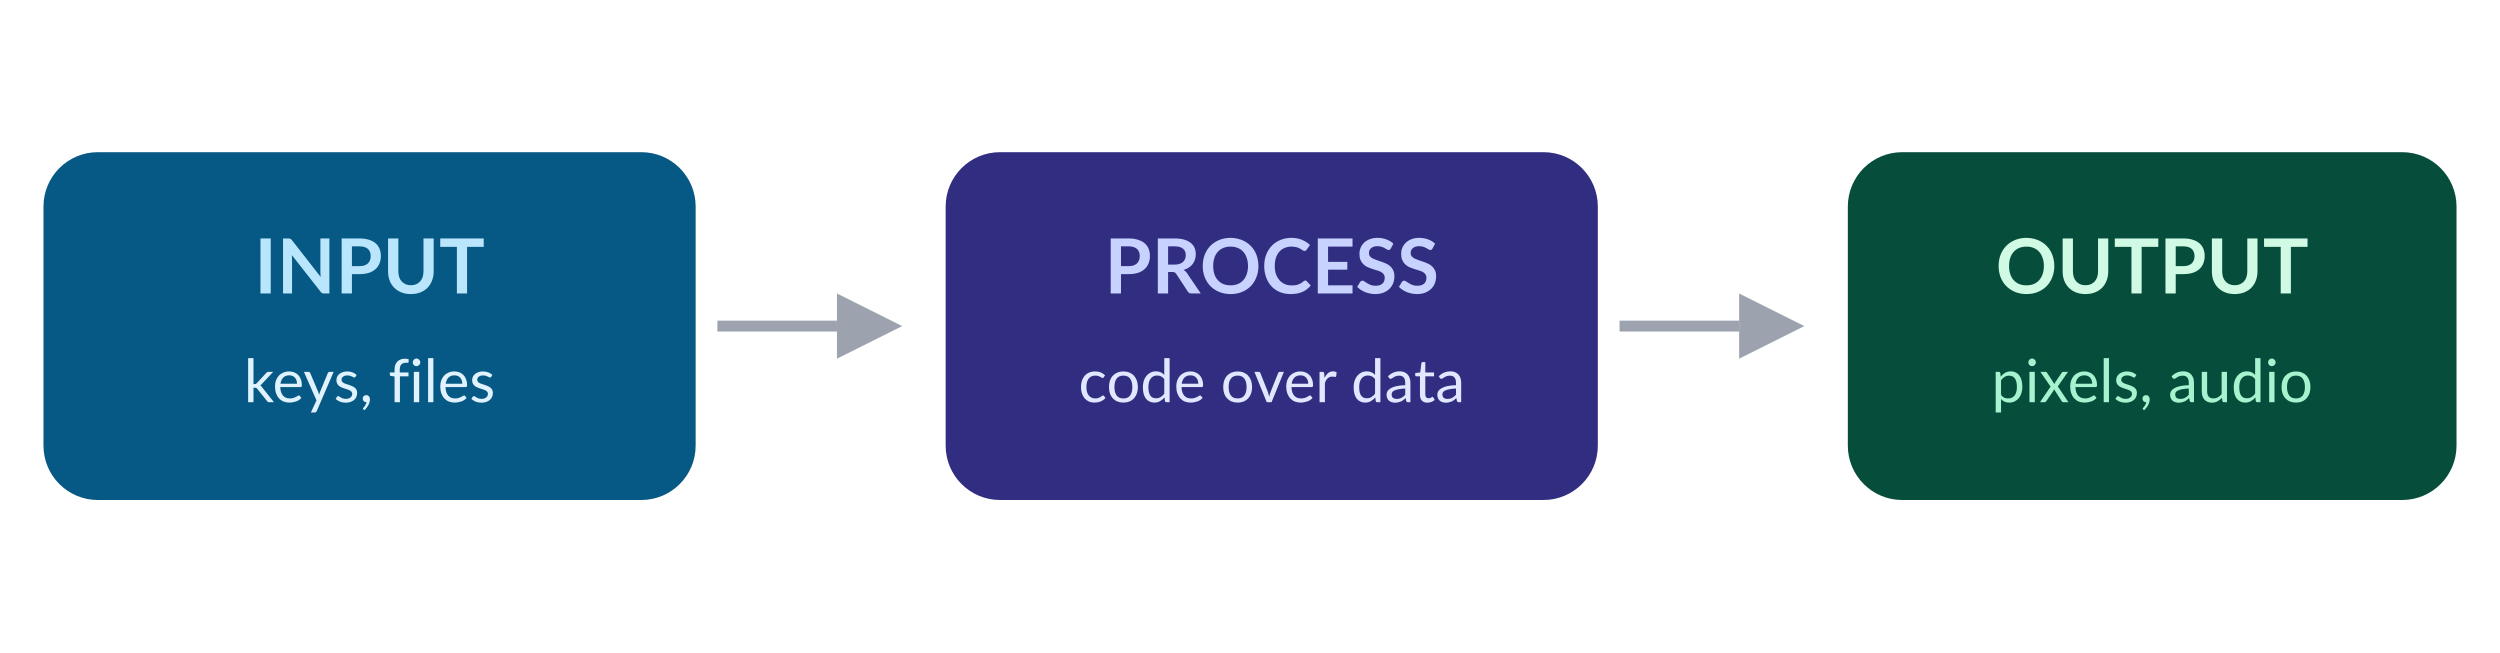
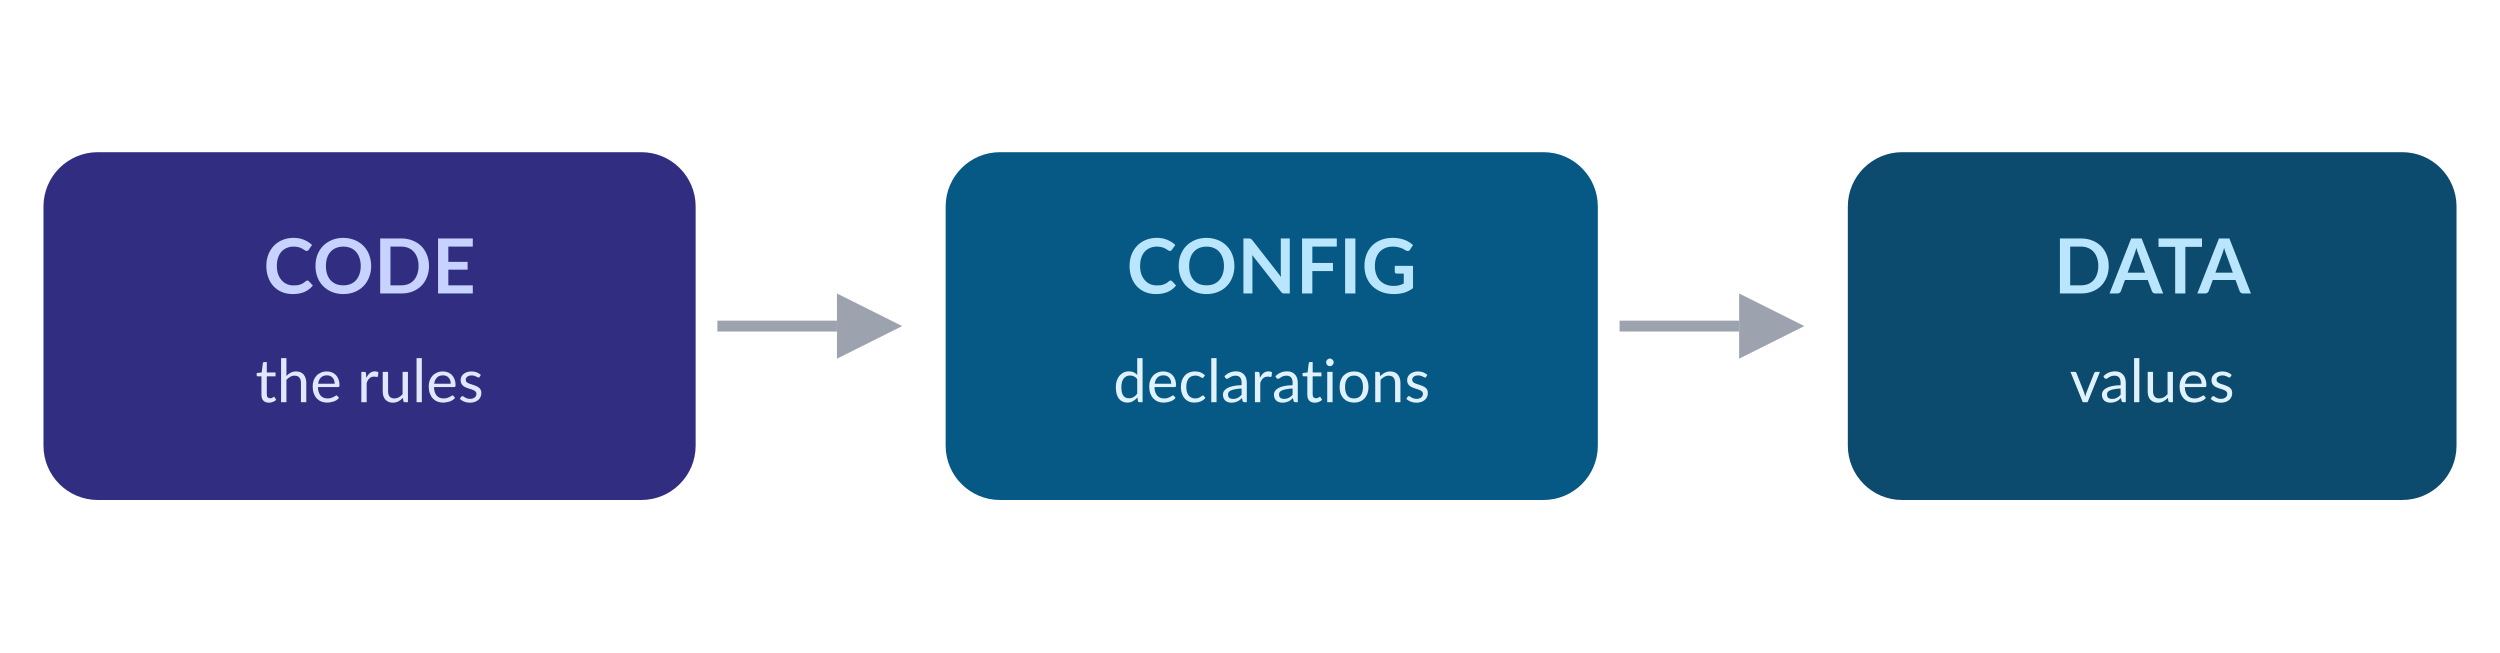
<svg xmlns="http://www.w3.org/2000/svg" viewBox="0 0 460 120" font-family="Montserrat, Lato, Segoe UI, sans-serif">
-   <rect x="8" y="28" width="120" height="64" rx="10" fill="#075985" />
-   <text x="68" y="54" font-size="14" font-weight="700" fill="#BAE6FD" text-anchor="middle">INPUT</text>
-   <text x="68" y="74" font-size="11" fill="#E0F2FE" text-anchor="middle">keys, files</text>
+   <rect x="8" y="28" width="120" height="64" rx="10" fill="#312E81" />
+   <text x="68" y="54" font-size="14" font-weight="700" fill="#C7D2FE" text-anchor="middle">CODE</text>
+   <text x="68" y="74" font-size="11" fill="#E0E7FF" text-anchor="middle">the rules</text>
  <line x1="132" y1="60" x2="154" y2="60" stroke="#9CA3AF" stroke-width="2" />
  <polygon points="154,54 166,60 154,66" fill="#9CA3AF" />
-   <rect x="174" y="28" width="120" height="64" rx="10" fill="#312E81" />
-   <text x="234" y="54" font-size="14" font-weight="700" fill="#C7D2FE" text-anchor="middle">PROCESS</text>
-   <text x="234" y="74" font-size="11" fill="#E0E7FF" text-anchor="middle">code over data</text>
+   <rect x="174" y="28" width="120" height="64" rx="10" fill="#075985" />
+   <text x="234" y="54" font-size="14" font-weight="700" fill="#BAE6FD" text-anchor="middle">CONFIG</text>
+   <text x="234" y="74" font-size="11" fill="#E0F2FE" text-anchor="middle">declarations</text>
  <line x1="298" y1="60" x2="320" y2="60" stroke="#9CA3AF" stroke-width="2" />
  <polygon points="320,54 332,60 320,66" fill="#9CA3AF" />
-   <rect x="340" y="28" width="112" height="64" rx="10" fill="#064E3B" />
-   <text x="396" y="54" font-size="14" font-weight="700" fill="#D1FAE5" text-anchor="middle">OUTPUT</text>
-   <text x="396" y="74" font-size="11" fill="#A7F3D0" text-anchor="middle">pixels, audio</text>
+   <rect x="340" y="28" width="112" height="64" rx="10" fill="#0C4A6E" />
+   <text x="396" y="54" font-size="14" font-weight="700" fill="#BAE6FD" text-anchor="middle">DATA</text>
+   <text x="396" y="74" font-size="11" fill="#E0F2FE" text-anchor="middle">values</text>
</svg>
